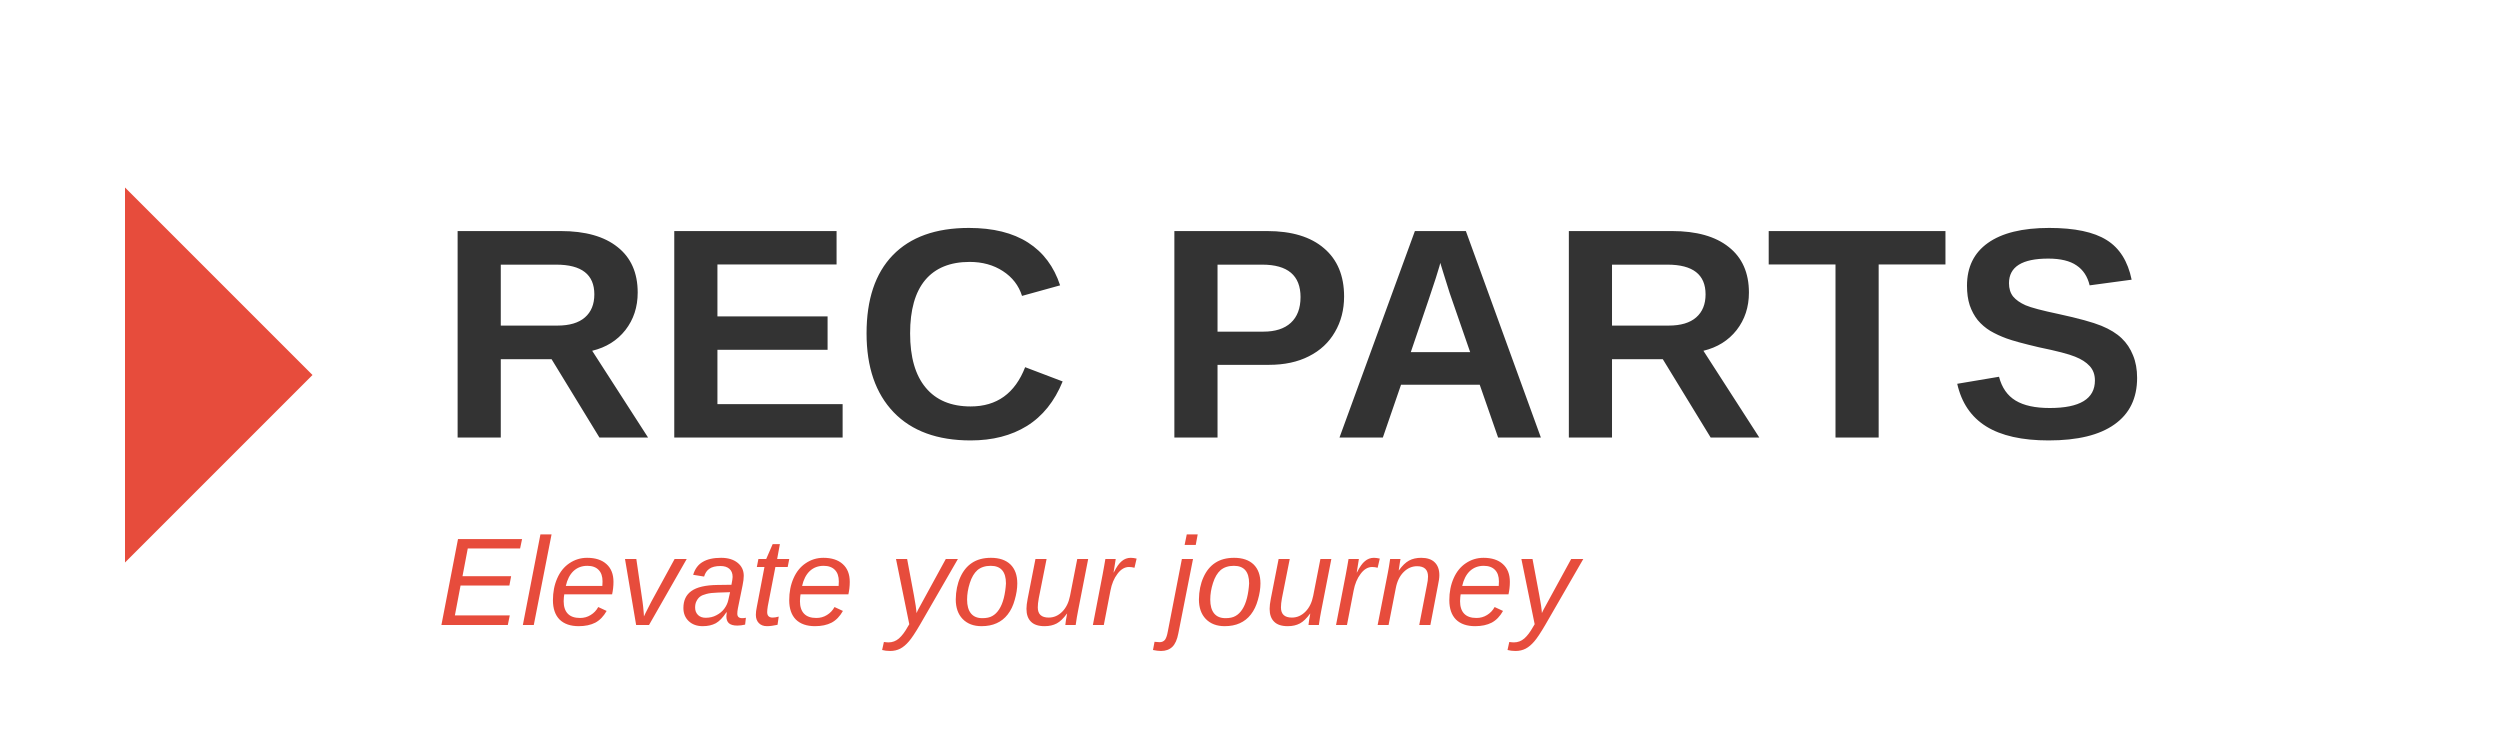
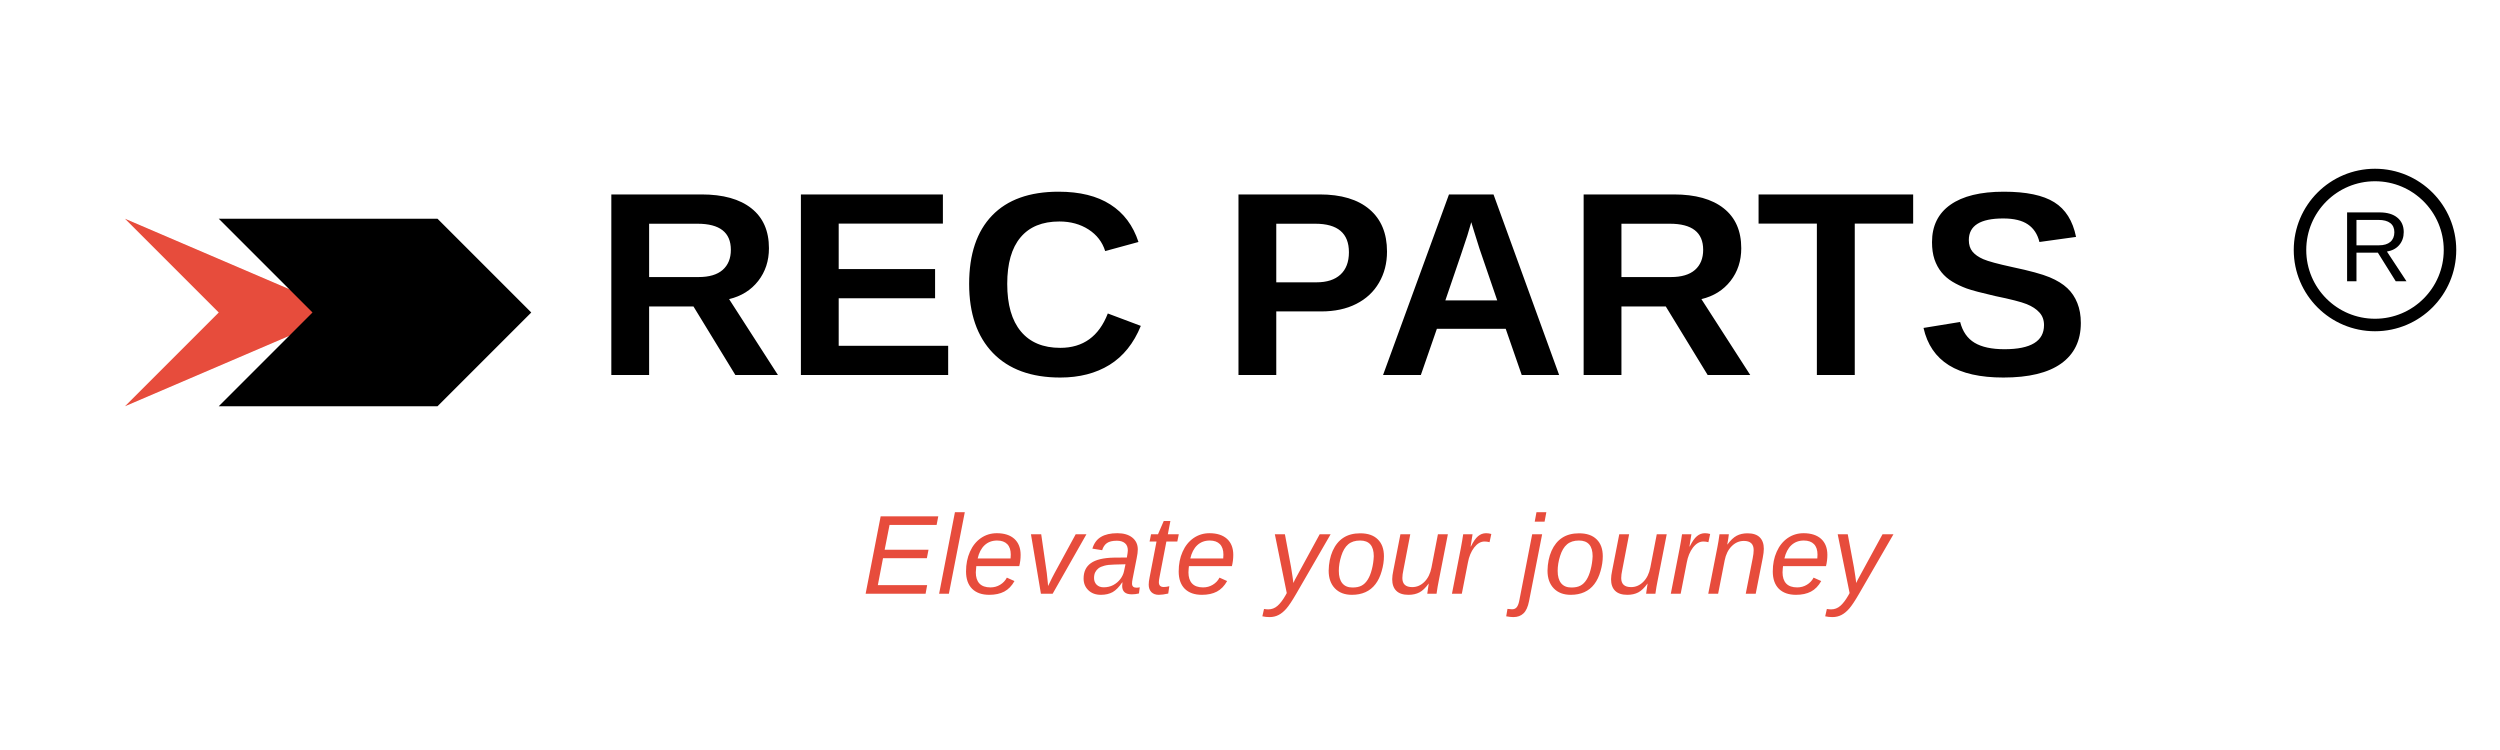
- <svg xmlns="http://www.w3.org/2000/svg" width="200" height="60" viewBox="0 0 200 60">
+ <svg xmlns="http://www.w3.org/2000/svg" width="400" height="120" viewBox="0 0 400 120">
  <defs>
    <style>
      .logo-text { 
        font-family: Arial, sans-serif; 
        font-weight: bold; 
-         fill: #333;
+         fill: #000000;
      }
      .tagline { 
        font-family: Arial, sans-serif; 
-         font-size: 10px; 
+         font-size: 18px; 
        fill: #e74c3c; 
        font-style: italic;
      }
-       .triangle { 
+       .arrow-orange { 
        fill: #e74c3c; 
+       }
+       .arrow-black { 
+         fill: #000000; 
+       }
+       .registered {
+         font-family: Arial, sans-serif;
+         font-size: 16px;
+         fill: #000000;
      }
    </style>
  </defs>
-   <polygon class="triangle" points="10,15 25,30 10,45" />
-   <text x="35" y="35" class="logo-text" font-size="24">REC PARTS</text>
-   <text x="35" y="50" class="tagline">Elevate your journey</text>
+   <path class="arrow-orange" d="M20 35 L55 50 L20 65 L35 50 Z" />
+   <path class="arrow-black" d="M35 35 L70 35 L85 50 L70 65 L35 65 L50 50 Z" />
+   <text x="95" y="60" class="logo-text" font-size="42">REC PARTS</text>
+   <circle cx="380" cy="40" r="12" stroke="#000000" stroke-width="2" fill="none" />
+   <text x="380" y="45" class="registered" text-anchor="middle">R</text>
+   <text x="220" y="95" class="tagline" text-anchor="middle">Elevate your journey</text>
</svg>
